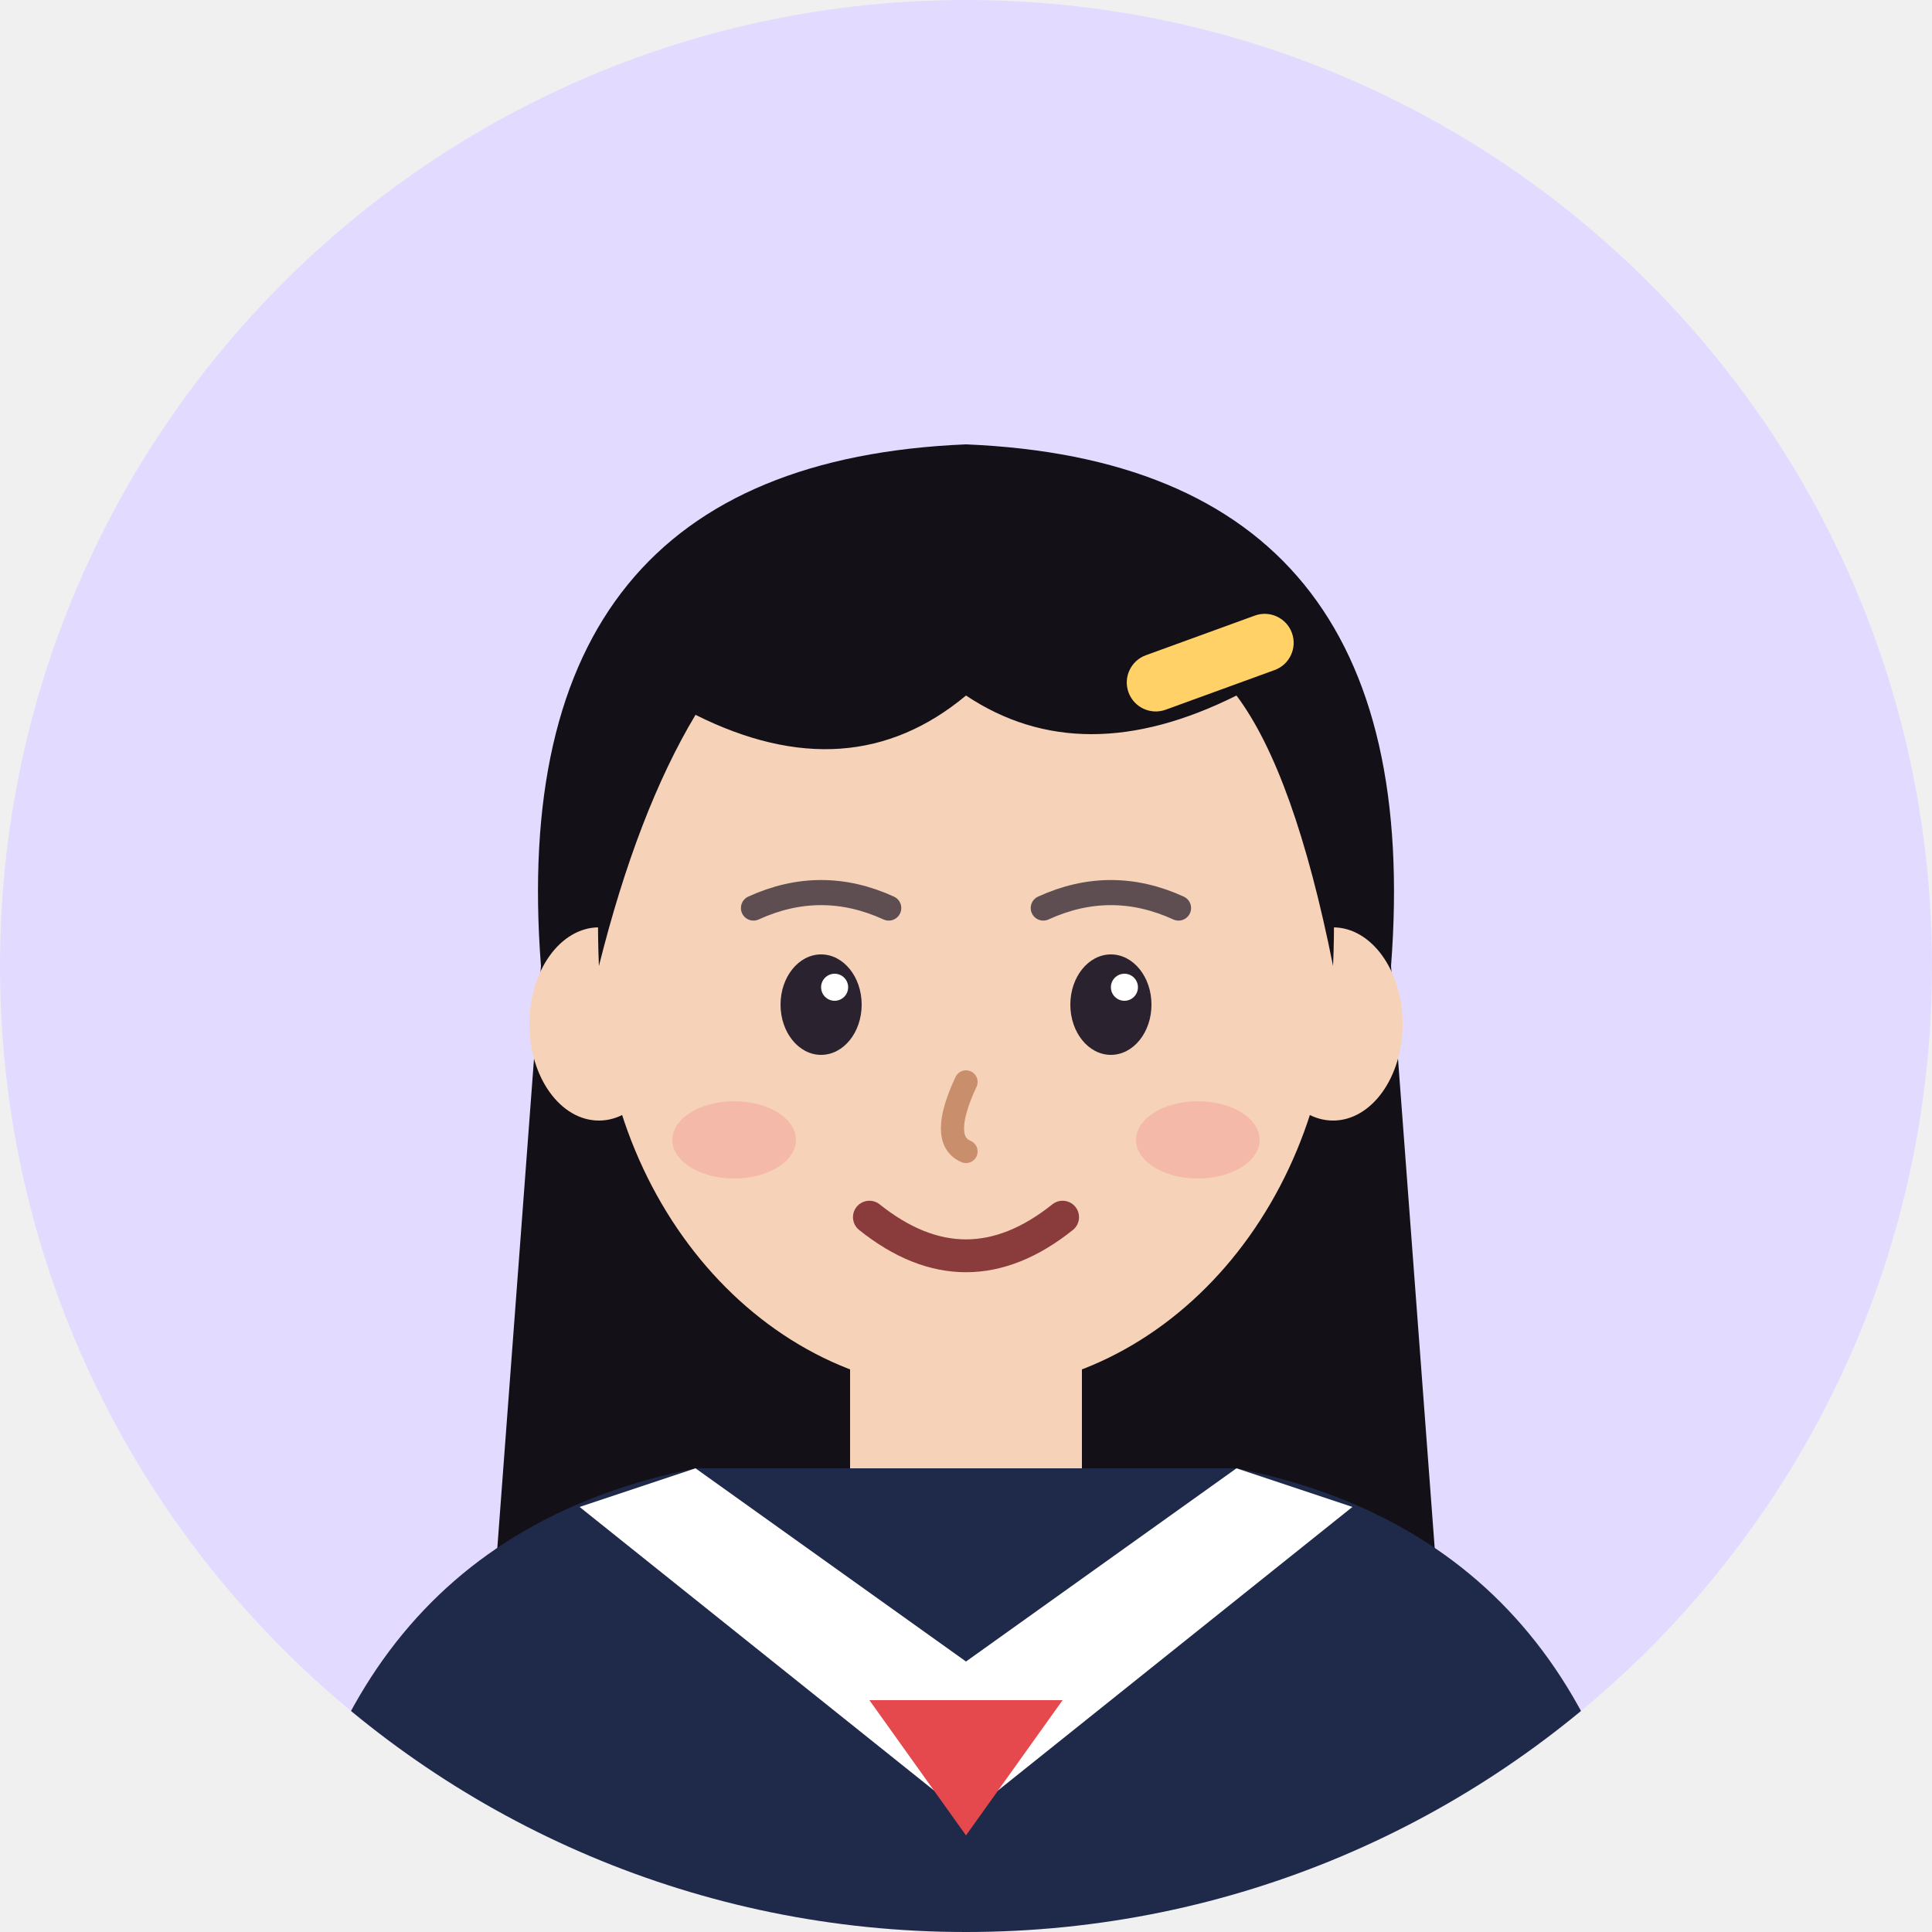
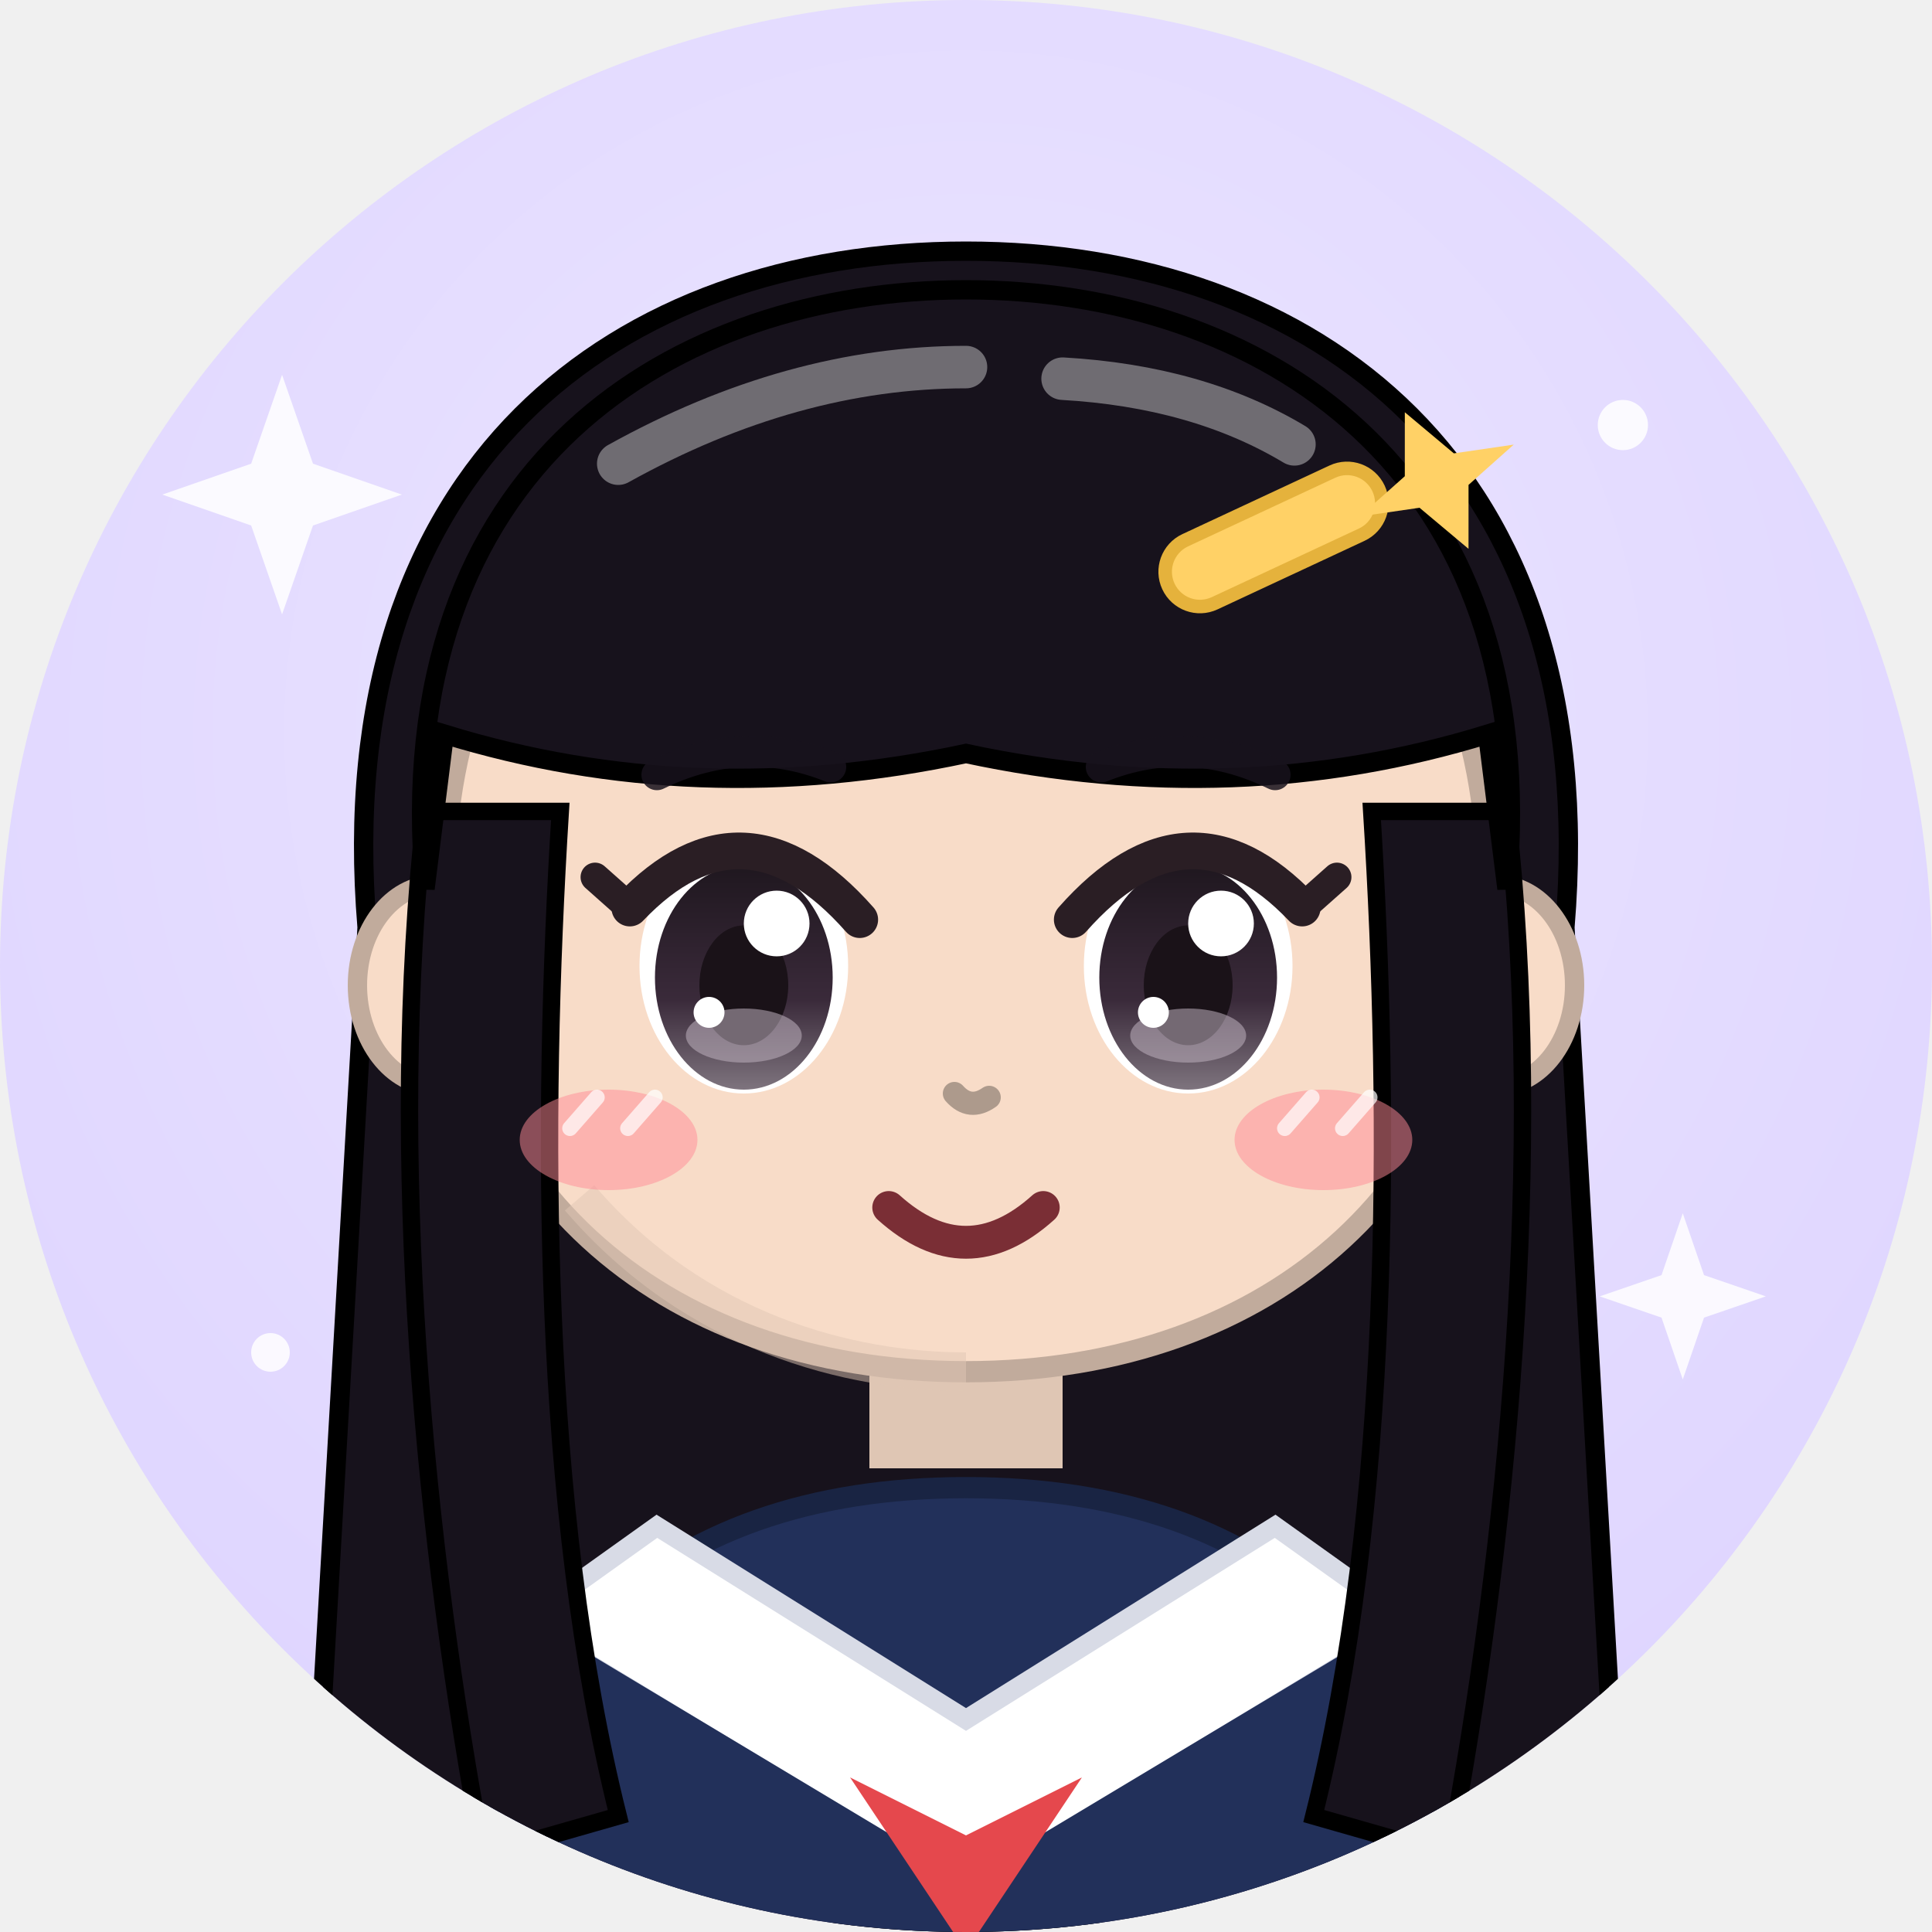
<svg xmlns="http://www.w3.org/2000/svg" viewBox="0 0 100 100" role="img" aria-label="mio">
  <defs>
-     <clipPath id="c-mio">
+     <clipPath id="c">
      <circle cx="50" cy="50" r="50" />
    </clipPath>
+     <radialGradient id="bg" cx="50%" cy="38%" r="70%">
+       <stop offset="0" stop-color="#ece6ff" />
+       <stop offset="1" stop-color="#ddd3ff" />
+     </radialGradient>
+     <linearGradient id="iris" x1="0" y1="0" x2="0" y2="1">
+       <stop offset="0" stop-color="#1f171f" />
+       <stop offset=".6" stop-color="#3a2a3a" />
+       <stop offset="1" stop-color="#7e747e" />
+     </linearGradient>
  </defs>
-   <g clip-path="url(#c-mio)">
-     <rect width="100" height="100" fill="#e3dbff" />
-     <path d="M28 50 Q26 24 50 23 Q74 24 72 50 L75 90 L25 90Z" fill="#141018" />
-     <rect x="44" y="66" width="12" height="12" fill="#f6d3b8" />
-     <path d="M14 104 Q16 80 36 76 L64 76 Q84 80 86 104Z" fill="#1f2a4a" />
-     <path d="M30 78 L50 94 L70 78 L64 76 L50 86 L36 76Z" fill="#ffffff" />
-     <path d="M45 88 l5 7 l5 -7Z" fill="#e5484d" />
-     <ellipse cx="31" cy="53" rx="3.6" ry="5" fill="#f6d3b8" />
-     <ellipse cx="69" cy="53" rx="3.6" ry="5" fill="#f6d3b8" />
-     <ellipse cx="50" cy="50" rx="19" ry="22" fill="#f6d3b8" />
-     <ellipse cx="42.5" cy="52" rx="2.1" ry="2.6" fill="#2b2230" />
-     <ellipse cx="57.5" cy="52" rx="2.1" ry="2.6" fill="#2b2230" />
-     <circle cx="43.2" cy="51.1" r=".7" fill="#fff" />
-     <circle cx="58.2" cy="51.1" r=".7" fill="#fff" />
-     <path d="M39 47 Q42.5 45.4 46 47M54 47 Q57.5 45.4 61 47" stroke="#2b2230" stroke-width="1.3" fill="none" stroke-linecap="round" opacity=".75" />
-     <path d="M50 56 q-1.4 3 0 3.6" stroke="#c98e6c" stroke-width="1.2" fill="none" stroke-linecap="round" />
-     <path d="M45 63 Q50 67 55 63" stroke="#8a3b3b" stroke-width="1.7" fill="none" stroke-linecap="round" />
-     <ellipse cx="38" cy="59" rx="3.2" ry="2" fill="#f08a8a" opacity=".35" />
-     <ellipse cx="62" cy="59" rx="3.2" ry="2" fill="#f08a8a" opacity=".35" />
-     <path d="M31 50 Q30 26 50 25 Q70 26 69 50 Q67 40 64 36 Q56 40 50 36 Q44 41 36 37 Q33 42 31 50Z" fill="#141018" />
-     <rect x="58" y="33" width="9" height="3" rx="1.5" fill="#ffd166" transform="rotate(-20 62 34)" />
+   <g clip-path="url(#c)">
+     <rect width="100" height="100" fill="url(#bg)" />
+     <g fill="#fff" opacity="0.85">
+       <path d="M13 24 l1.6 -4.6 l1.6 4.6 l4.6 1.6 l-4.6 1.6 l-1.6 4.6 l-1.6 -4.6 l-4.6 -1.6Z" />
+       <path d="M86 66 l1.1 -3.2 l1.1 3.2 l3.2 1.1 l-3.2 1.1 l-1.1 3.2 l-1.1 -3.2 l-3.2 -1.1Z" />
+       <circle cx="84" cy="22" r="1.3" />
+       <circle cx="14" cy="70" r="1" />
+     </g>
+     <path d="M19 48 C17 24 32 13 50 13 C68 13 83 24 81 48 L84 100 L16 100Z" fill="#17121c" stroke="#000" stroke-width="1" />
+     <rect x="45" y="66" width="10" height="10" fill="#dfc6b4" />
+     <path d="M24 104 C24 86 34 77 50 77 C66 77 76 86 76 104Z" fill="#22305a" stroke="#192443" stroke-width="1.1" />
+     <path d="M27 84 L50 98 L73 84 L66 79 L50 89 L34 79Z" fill="#fff" stroke="#d8dbe6" stroke-width="1" />
+     <path d="M30 86 L50 98 L70 86" stroke="#22305a" stroke-width="1.2" fill="none" />
+     <path d="M44 92 L50 101 L56 92 L50 95Z" fill="#e5484d" />
+     <ellipse cx="22.5" cy="51" rx="4" ry="5.2" fill="#f8dcc8" stroke="#c1ab9c" stroke-width="1" />
+     <ellipse cx="77.5" cy="51" rx="4" ry="5.2" fill="#f8dcc8" stroke="#c1ab9c" stroke-width="1" />
+     <path d="M23 46 C23 29 35 20 50 20 C65 20 77 29 77 46 C77 61 66 71 50 71 C34 71 23 61 23 46Z" fill="#f8dcc8" stroke="#c1ab9c" stroke-width="1.1" />
+     <path d="M30 62 C36 69 44 71 50 71" stroke="#dfc6b4" stroke-width="2" fill="none" opacity=".5" />
+     <path d="M22 42 C20 60 22 80 25 96 L32 94 C28 78 28 58 29 42Z M78 42 C80 60 78 80 75 96 L68 94 C72 78 72 58 71 42Z" fill="#17121c" stroke="#000" stroke-width=".9" />
+     <path d="M22 46 C20 24 35 15 50 15 C65 15 80 24 78 46 L77 38 Q64 42 50 39 Q36 42 23 38Z" fill="#17121c" stroke="#000" stroke-width="1" />
+     <path d="M32 24 Q41 19 50 19" stroke="#fff" stroke-width="2.2" fill="none" stroke-linecap="round" opacity=".38" />
+     <path d="M55 19.6 Q62 20 67 23" stroke="#fff" stroke-width="2.2" fill="none" stroke-linecap="round" opacity=".38" />
+     <ellipse cx="38.5" cy="50" rx="5.4" ry="6.6" fill="#fff" />
+     <ellipse cx="38.5" cy="50.6" rx="4.6" ry="5.8" fill="url(#iris)" />
+     <ellipse cx="38.5" cy="51" rx="2.3" ry="3.1" fill="#1a1218" />
+     <ellipse cx="38.5" cy="53.6" rx="3" ry="1.4" fill="#bdb0bd" opacity=".55" />
+     <circle cx="40.2" cy="47.8" r="1.7" fill="#fff" />
+     <circle cx="36.7" cy="52.4" r=".8" fill="#fff" />
+     <path d="M44.5 47.6 Q38.5 40.8 32.6 47" stroke="#2a1e24" stroke-width="1.9" fill="none" stroke-linecap="round" />
+     <path d="M32.6 47 l-1.8 -1.6" stroke="#2a1e24" stroke-width="1.5" fill="none" stroke-linecap="round" />
+     <ellipse cx="61.5" cy="50" rx="5.4" ry="6.6" fill="#fff" />
+     <ellipse cx="61.5" cy="50.6" rx="4.6" ry="5.8" fill="url(#iris)" />
+     <ellipse cx="61.5" cy="51" rx="2.3" ry="3.1" fill="#1a1218" />
+     <ellipse cx="61.5" cy="53.6" rx="3" ry="1.4" fill="#bdb0bd" opacity=".55" />
+     <circle cx="63.2" cy="47.8" r="1.7" fill="#fff" />
+     <circle cx="59.7" cy="52.4" r=".8" fill="#fff" />
+     <path d="M55.5 47.6 Q61.5 40.8 67.4 47" stroke="#2a1e24" stroke-width="1.9" fill="none" stroke-linecap="round" />
+     <path d="M67.4 47 l1.8 -1.6" stroke="#2a1e24" stroke-width="1.5" fill="none" stroke-linecap="round" />
+     <path d="M34.0 40.1 Q38.5 37.9 43.0 39.7 M57.0 39.7 Q61.5 37.9 66.0 40.1" stroke="#17121c" stroke-width="1.6" fill="none" stroke-linecap="round" opacity=".85" />
+     <path d="M49.4 56.6 q.8 .9 1.8 .2" stroke="#ad9a8c" stroke-width="1.2" fill="none" stroke-linecap="round" />
+     <path d="M46 62.5 Q50 66.1 54 62.5" stroke="#7a2e35" stroke-width="1.7" fill="none" stroke-linecap="round" />
+     <ellipse cx="31.5" cy="59" rx="4.6" ry="2.6" fill="#ff8a95" opacity="0.5" />
+     <ellipse cx="68.5" cy="59" rx="4.6" ry="2.6" fill="#ff8a95" opacity="0.5" />
+     <path d="M29.5 58.4 l1.4 -1.6 M32.5 58.4 l1.4 -1.6 M66.5 58.4 l1.4 -1.6 M69.5 58.4 l1.4 -1.6" stroke="#fff" stroke-width=".8" stroke-linecap="round" opacity=".7" />
+     <g transform="rotate(-25 66 28)">
+       <rect x="60" y="26" width="12" height="3.6" rx="1.8" fill="#ffd166" stroke="#e5b23c" stroke-width=".7" />
+       <path d="M73.5 27.8 l1.4 -3 l1.4 3 l3 .9 l-3 .9 l-1.4 3 l-1.4 -3 l-3 -.9Z" fill="#ffd166" />
+     </g>
  </g>
</svg>
